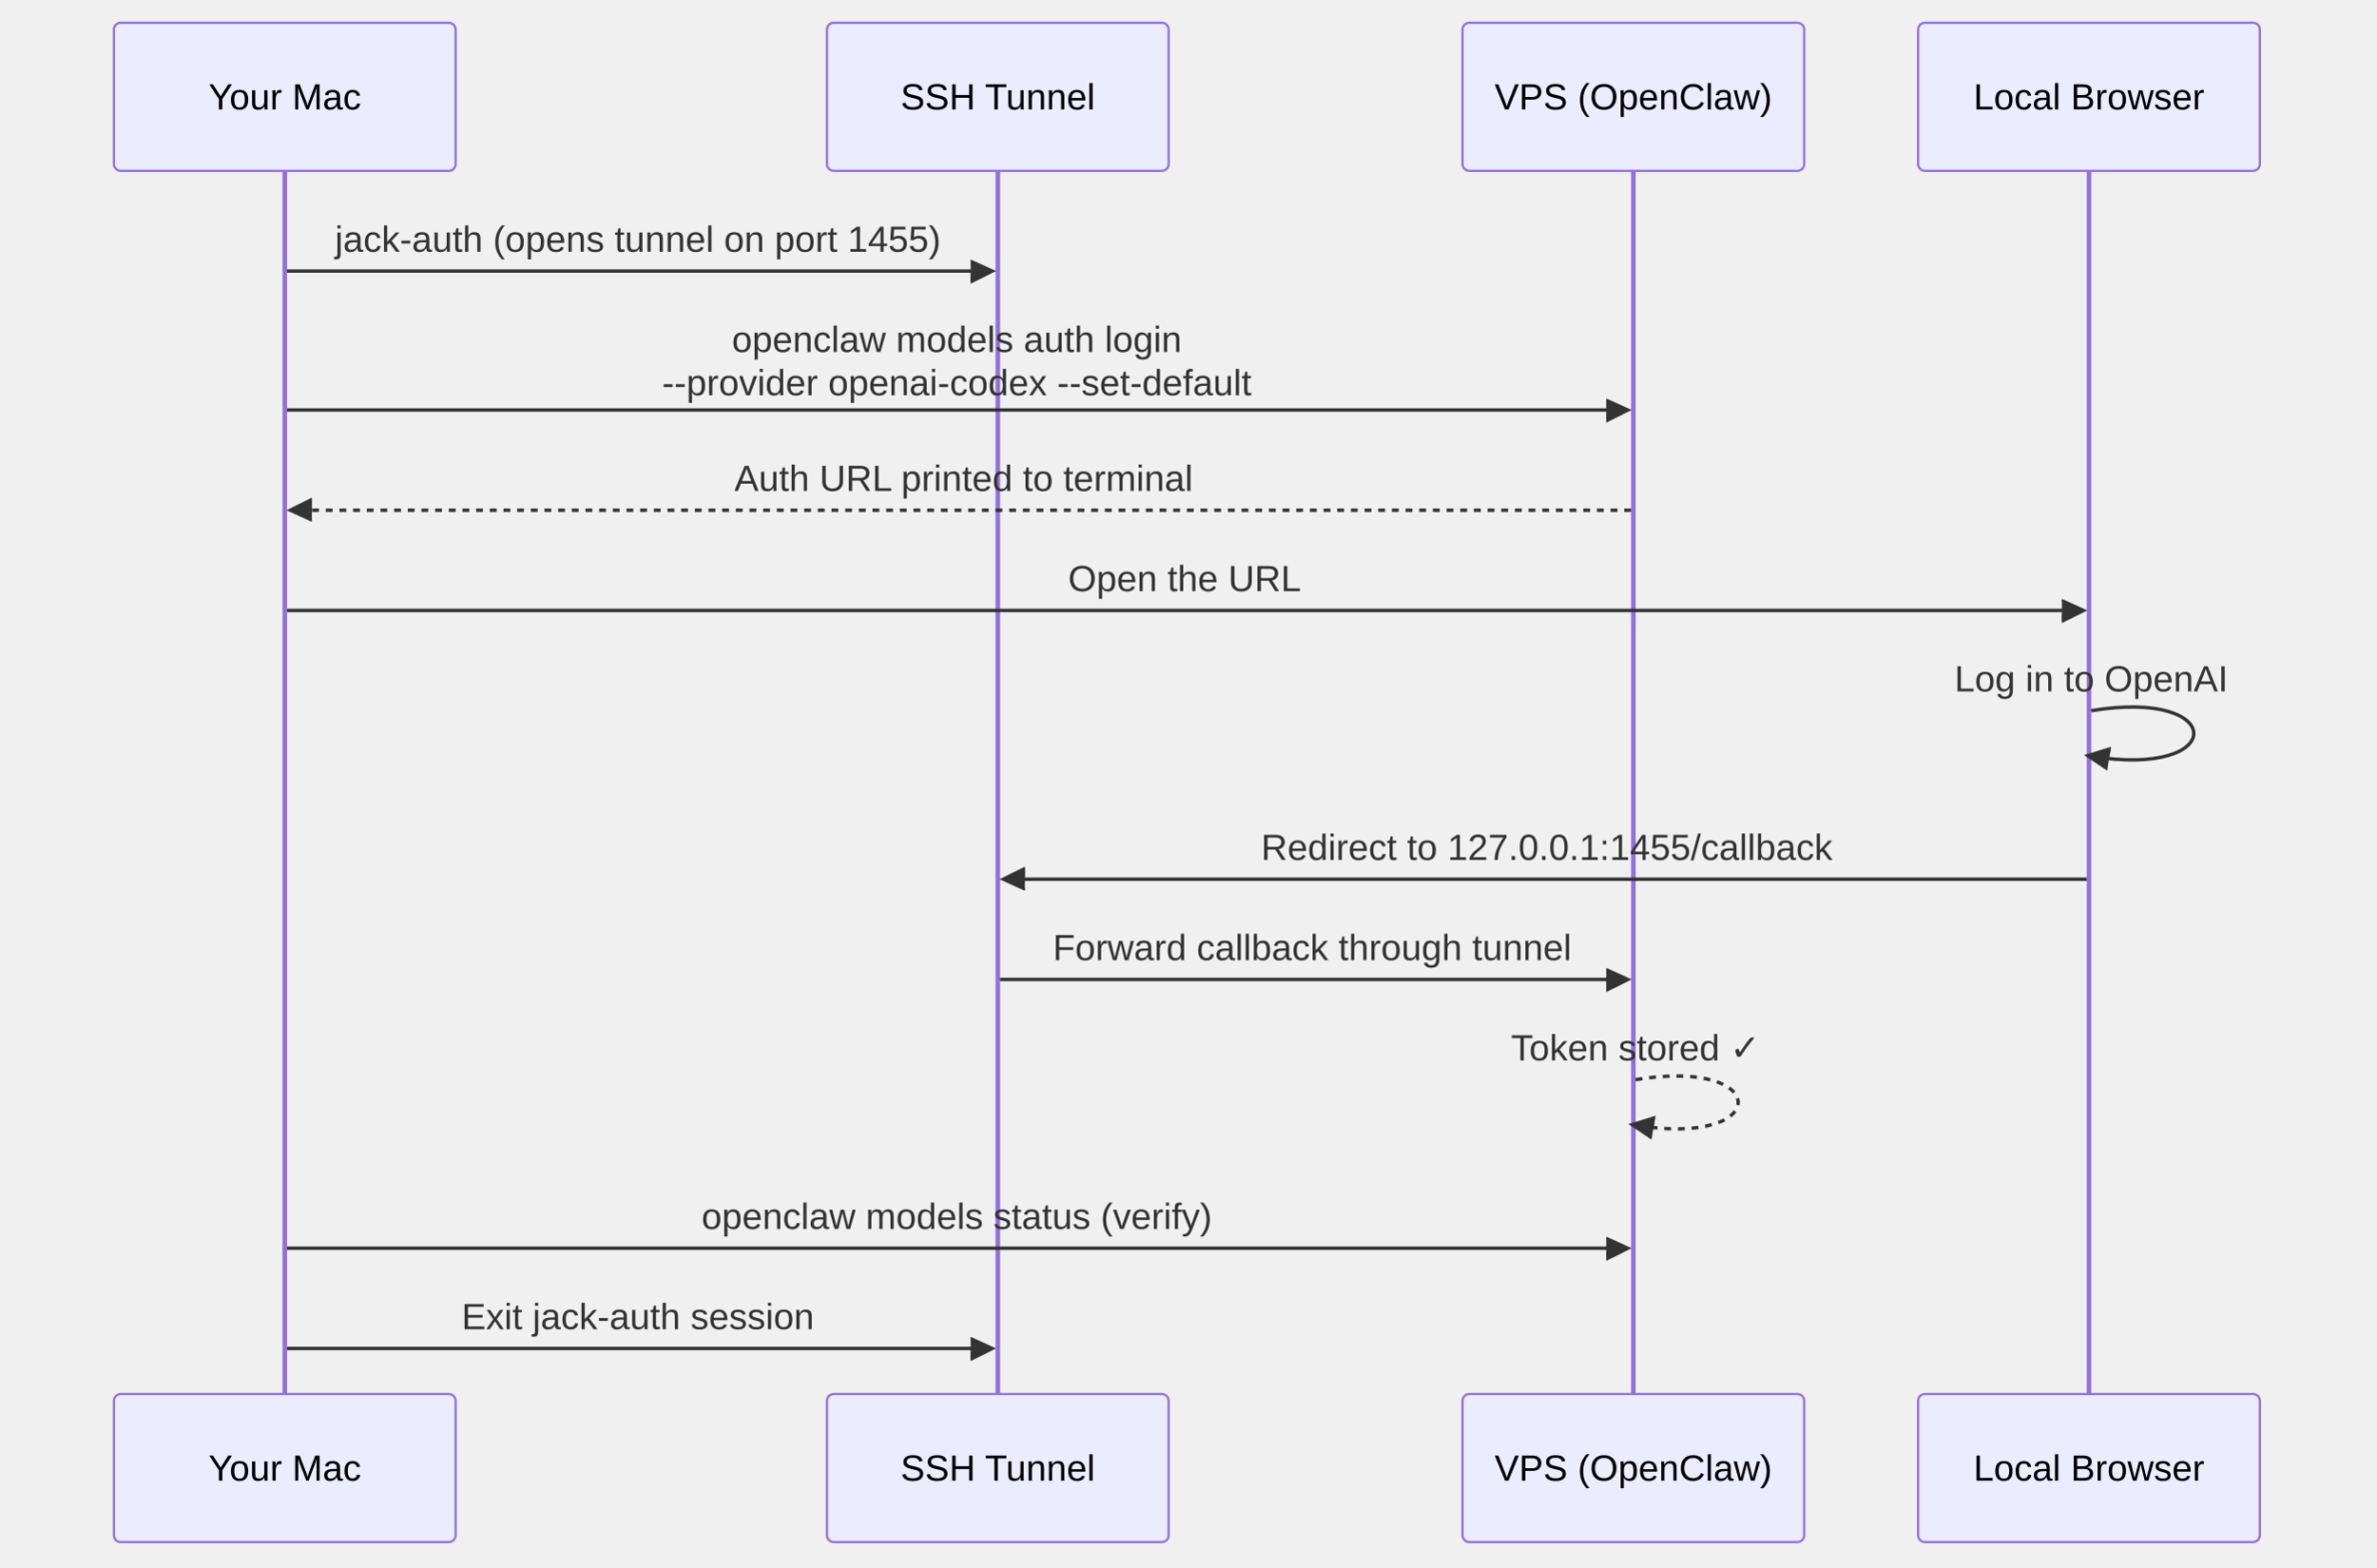
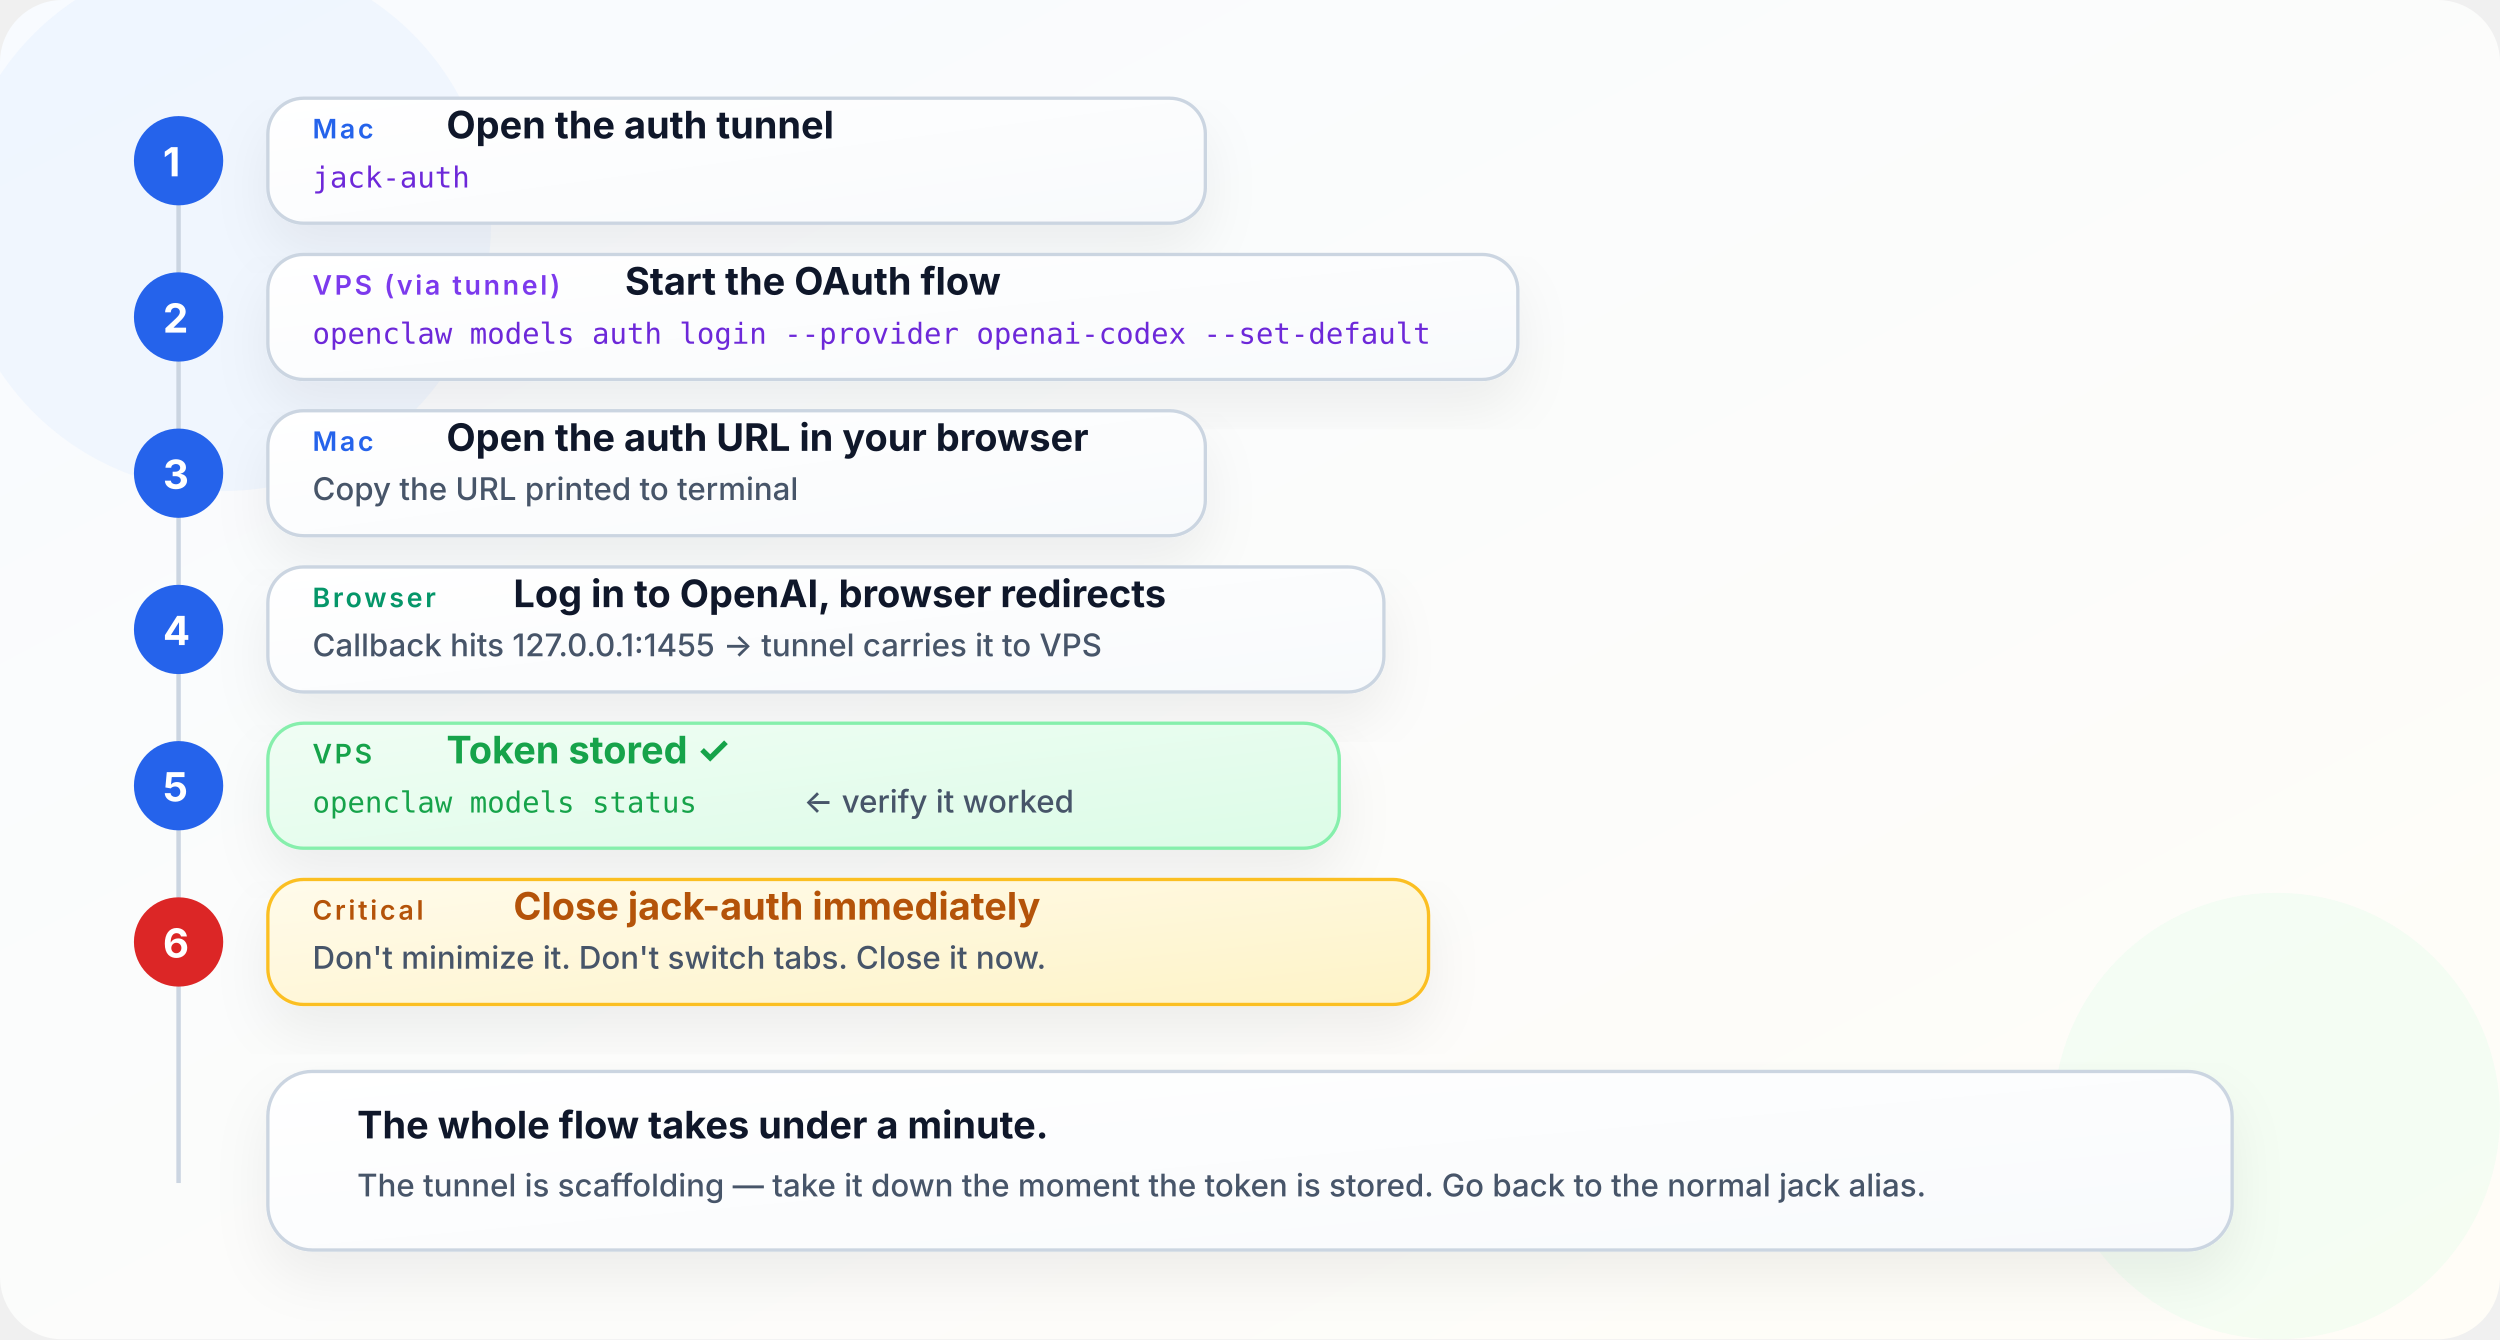
- <svg xmlns="http://www.w3.org/2000/svg" id="my-svg" width="100%" style="max-width: 1043px; background-color: transparent;" viewBox="-50 -10 1043 688" role="graphics-document document" aria-roledescription="sequence">
-   <g>
-     <rect x="792" y="602" fill="#eaeaea" stroke="#666" width="150" height="65" name="Browser" rx="3" ry="3" class="actor actor-bottom" />
-     <text x="867" y="634.5" dominant-baseline="central" alignment-baseline="central" class="actor actor-box" style="text-anchor: middle; font-size: 16px; font-weight: 400;">
-       <tspan x="867" dy="0">Local Browser</tspan>
-     </text>
-   </g>
-   <g>
-     <rect x="592" y="602" fill="#eaeaea" stroke="#666" width="150" height="65" name="VPS" rx="3" ry="3" class="actor actor-bottom" />
-     <text x="667" y="634.5" dominant-baseline="central" alignment-baseline="central" class="actor actor-box" style="text-anchor: middle; font-size: 16px; font-weight: 400;">
-       <tspan x="667" dy="0">VPS (OpenClaw)</tspan>
-     </text>
-   </g>
-   <g>
-     <rect x="313" y="602" fill="#eaeaea" stroke="#666" width="150" height="65" name="SSH" rx="3" ry="3" class="actor actor-bottom" />
-     <text x="388" y="634.5" dominant-baseline="central" alignment-baseline="central" class="actor actor-box" style="text-anchor: middle; font-size: 16px; font-weight: 400;">
-       <tspan x="388" dy="0">SSH Tunnel</tspan>
-     </text>
-   </g>
-   <g>
-     <rect x="0" y="602" fill="#eaeaea" stroke="#666" width="150" height="65" name="Mac" rx="3" ry="3" class="actor actor-bottom" />
-     <text x="75" y="634.5" dominant-baseline="central" alignment-baseline="central" class="actor actor-box" style="text-anchor: middle; font-size: 16px; font-weight: 400;">
-       <tspan x="75" dy="0">Your Mac</tspan>
-     </text>
-   </g>
-   <g>
-     <line id="actor3" x1="867" y1="65" x2="867" y2="602" class="actor-line 200" stroke-width="0.5px" stroke="#999" name="Browser" data-et="life-line" data-id="Browser" />
-     <g id="root-3" data-et="participant" data-type="participant" data-id="Browser">
-       <rect x="792" y="0" fill="#eaeaea" stroke="#666" width="150" height="65" name="Browser" rx="3" ry="3" class="actor actor-top" />
-       <text x="867" y="32.5" dominant-baseline="central" alignment-baseline="central" class="actor actor-box" style="text-anchor: middle; font-size: 16px; font-weight: 400;">
-         <tspan x="867" dy="0">Local Browser</tspan>
-       </text>
-     </g>
-   </g>
-   <g>
-     <line id="actor2" x1="667" y1="65" x2="667" y2="602" class="actor-line 200" stroke-width="0.5px" stroke="#999" name="VPS" data-et="life-line" data-id="VPS" />
-     <g id="root-2" data-et="participant" data-type="participant" data-id="VPS">
-       <rect x="592" y="0" fill="#eaeaea" stroke="#666" width="150" height="65" name="VPS" rx="3" ry="3" class="actor actor-top" />
-       <text x="667" y="32.5" dominant-baseline="central" alignment-baseline="central" class="actor actor-box" style="text-anchor: middle; font-size: 16px; font-weight: 400;">
-         <tspan x="667" dy="0">VPS (OpenClaw)</tspan>
-       </text>
-     </g>
-   </g>
-   <g>
-     <line id="actor1" x1="388" y1="65" x2="388" y2="602" class="actor-line 200" stroke-width="0.5px" stroke="#999" name="SSH" data-et="life-line" data-id="SSH" />
-     <g id="root-1" data-et="participant" data-type="participant" data-id="SSH">
-       <rect x="313" y="0" fill="#eaeaea" stroke="#666" width="150" height="65" name="SSH" rx="3" ry="3" class="actor actor-top" />
-       <text x="388" y="32.5" dominant-baseline="central" alignment-baseline="central" class="actor actor-box" style="text-anchor: middle; font-size: 16px; font-weight: 400;">
-         <tspan x="388" dy="0">SSH Tunnel</tspan>
-       </text>
-     </g>
-   </g>
-   <g>
-     <line id="actor0" x1="75" y1="65" x2="75" y2="602" class="actor-line 200" stroke-width="0.5px" stroke="#999" name="Mac" data-et="life-line" data-id="Mac" />
-     <g id="root-0" data-et="participant" data-type="participant" data-id="Mac">
-       <rect x="0" y="0" fill="#eaeaea" stroke="#666" width="150" height="65" name="Mac" rx="3" ry="3" class="actor actor-top" />
-       <text x="75" y="32.5" dominant-baseline="central" alignment-baseline="central" class="actor actor-box" style="text-anchor: middle; font-size: 16px; font-weight: 400;">
-         <tspan x="75" dy="0">Your Mac</tspan>
-       </text>
-     </g>
-   </g>
-   <style>#my-svg{font-family:"trebuchet ms",verdana,arial,sans-serif;font-size:16px;fill:#333;}@keyframes edge-animation-frame{from{stroke-dashoffset:0;}}@keyframes dash{to{stroke-dashoffset:0;}}#my-svg .edge-animation-slow{stroke-dasharray:9,5!important;stroke-dashoffset:900;animation:dash 50s linear infinite;stroke-linecap:round;}#my-svg .edge-animation-fast{stroke-dasharray:9,5!important;stroke-dashoffset:900;animation:dash 20s linear infinite;stroke-linecap:round;}#my-svg .error-icon{fill:#552222;}#my-svg .error-text{fill:#552222;stroke:#552222;}#my-svg .edge-thickness-normal{stroke-width:1px;}#my-svg .edge-thickness-thick{stroke-width:3.5px;}#my-svg .edge-pattern-solid{stroke-dasharray:0;}#my-svg .edge-thickness-invisible{stroke-width:0;fill:none;}#my-svg .edge-pattern-dashed{stroke-dasharray:3;}#my-svg .edge-pattern-dotted{stroke-dasharray:2;}#my-svg .marker{fill:#333333;stroke:#333333;}#my-svg .marker.cross{stroke:#333333;}#my-svg svg{font-family:"trebuchet ms",verdana,arial,sans-serif;font-size:16px;}#my-svg p{margin:0;}#my-svg .actor{stroke:#9370DB;fill:#ECECFF;stroke-width:1;}#my-svg rect.actor.outer-path[data-look="neo"]{filter:drop-shadow(1px 2px 2px rgba(185, 185, 185, 1));}#my-svg rect.note[data-look="neo"]{stroke:#aaaa33;fill:#fff5ad;filter:drop-shadow(1px 2px 2px rgba(185, 185, 185, 1));}#my-svg text.actor&gt;tspan{fill:black;stroke:none;}#my-svg .actor-line{stroke:#9370DB;}#my-svg .innerArc{stroke-width:1.5;stroke-dasharray:none;}#my-svg .messageLine0{stroke-width:1.5;stroke-dasharray:none;stroke:#333;}#my-svg .messageLine1{stroke-width:1.5;stroke-dasharray:2,2;stroke:#333;}#my-svg [id$="-arrowhead"] path{fill:#333;stroke:#333;}#my-svg .sequenceNumber{fill:white;}#my-svg [id$="-sequencenumber"]{fill:#333;}#my-svg [id$="-crosshead"] path{fill:#333;stroke:#333;}#my-svg .messageText{fill:#333;stroke:none;}#my-svg .labelBox{stroke:#9370DB;fill:#ECECFF;filter:none;}#my-svg .labelText,#my-svg .labelText&gt;tspan{fill:black;stroke:none;}#my-svg .loopText,#my-svg .loopText&gt;tspan{fill:black;stroke:none;}#my-svg .loopLine{stroke-width:2px;stroke-dasharray:2,2;stroke:#9370DB;fill:#9370DB;}#my-svg .note{stroke:#aaaa33;fill:#fff5ad;}#my-svg .noteText,#my-svg .noteText&gt;tspan{fill:black;stroke:none;font-weight:normal;}#my-svg .activation0{fill:#f4f4f4;stroke:#666;}#my-svg .activation1{fill:#f4f4f4;stroke:#666;}#my-svg .activation2{fill:#f4f4f4;stroke:#666;}#my-svg .actorPopupMenu{position:absolute;}#my-svg .actorPopupMenuPanel{position:absolute;fill:#ECECFF;box-shadow:0px 8px 16px 0px rgba(0,0,0,0.2);filter:drop-shadow(3px 5px 2px rgb(0 0 0 / 0.4));}#my-svg .actor-man circle,#my-svg line{fill:#ECECFF;stroke-width:2px;}#my-svg g rect.rect{filter:drop-shadow(1px 2px 2px rgba(185, 185, 185, 1));stroke:#9370DB;}#my-svg .node .neo-node{stroke:#9370DB;}#my-svg [data-look="neo"].node rect,#my-svg [data-look="neo"].cluster rect,#my-svg [data-look="neo"].node polygon{stroke:#9370DB;filter:drop-shadow(1px 2px 2px rgba(185, 185, 185, 1));}#my-svg [data-look="neo"].node path{stroke:#9370DB;stroke-width:1px;}#my-svg [data-look="neo"].node .outer-path{filter:drop-shadow(1px 2px 2px rgba(185, 185, 185, 1));}#my-svg [data-look="neo"].node .neo-line path{stroke:#9370DB;filter:none;}#my-svg [data-look="neo"].node circle{stroke:#9370DB;filter:drop-shadow(1px 2px 2px rgba(185, 185, 185, 1));}#my-svg [data-look="neo"].node circle .state-start{fill:#000000;}#my-svg [data-look="neo"].icon-shape .icon{fill:#9370DB;filter:drop-shadow(1px 2px 2px rgba(185, 185, 185, 1));}#my-svg [data-look="neo"].icon-shape .icon-neo path{stroke:#9370DB;filter:drop-shadow(1px 2px 2px rgba(185, 185, 185, 1));}#my-svg :root{--mermaid-font-family:"trebuchet ms",verdana,arial,sans-serif;}</style>
-   <g />
+ <svg xmlns="http://www.w3.org/2000/svg" width="1120" height="600" viewBox="0 0 1120 600" role="img" aria-labelledby="title desc">
  <defs>
-     <symbol id="my-svg-computer" width="24" height="24">
-       <path transform="scale(.5)" d="M2 2v13h20v-13h-20zm18 11h-16v-9h16v9zm-10.228 6l.466-1h3.524l.467 1h-4.457zm14.228 3h-24l2-6h2.104l-1.33 4h18.45l-1.297-4h2.073l2 6zm-5-10h-14v-7h14v7z" />
-     </symbol>
+     <linearGradient id="bg" x1="0%" y1="0%" x2="100%" y2="100%">
+       <stop offset="0%" stop-color="#f8fbff" />
+       <stop offset="100%" stop-color="#fffdf7" />
+     </linearGradient>
+     <linearGradient id="card-fill" x1="0%" y1="0%" x2="100%" y2="100%">
+       <stop offset="0%" stop-color="#ffffff" />
+       <stop offset="100%" stop-color="#f8fafc" />
+     </linearGradient>
+     <linearGradient id="ok-fill" x1="0%" y1="0%" x2="100%" y2="100%">
+       <stop offset="0%" stop-color="#f0fdf4" />
+       <stop offset="100%" stop-color="#dcfce7" />
+     </linearGradient>
+     <linearGradient id="warn-fill" x1="0%" y1="0%" x2="100%" y2="100%">
+       <stop offset="0%" stop-color="#fffbeb" />
+       <stop offset="100%" stop-color="#fef3c7" />
+     </linearGradient>
+     <filter id="shadow" x="-20%" y="-20%" width="140%" height="160%">
+       <feDropShadow dx="0" dy="12" stdDeviation="12" flood-color="#0f172a" flood-opacity="0.06" />
+     </filter>
+     <style>
+       .card { stroke: #cbd5e1; stroke-width: 1.5; }
+       .step-num { font: 700 18px -apple-system, BlinkMacSystemFont, "Segoe UI", sans-serif; fill: #ffffff; }
+       .step-title { font: 700 17px -apple-system, BlinkMacSystemFont, "Segoe UI", sans-serif; fill: #0f172a; }
+       .step-detail { font: 500 14px -apple-system, BlinkMacSystemFont, "Segoe UI", sans-serif; fill: #475569; }
+       .code { font: 500 13px "SF Mono", SFMono-Regular, Menlo, monospace; fill: #6d28d9; }
+       .where { font: 600 12px -apple-system, BlinkMacSystemFont, "Segoe UI", sans-serif; letter-spacing: 0.1em; text-transform: uppercase; }
+       .connector { stroke: #cbd5e1; stroke-width: 2; fill: none; }
+     </style>
  </defs>
-   <defs>
-     <symbol id="my-svg-database" fill-rule="evenodd" clip-rule="evenodd">
-       <path transform="scale(.5)" d="M12.258.001l.256.004.255.005.253.008.251.01.249.012.247.015.246.016.242.019.241.02.239.023.236.024.233.027.231.028.229.031.225.032.223.034.22.036.217.038.214.04.211.041.208.043.205.045.201.046.198.048.194.05.191.051.187.053.183.054.18.056.175.057.172.059.168.06.163.061.16.063.155.064.15.066.074.033.073.033.071.034.07.034.069.035.068.035.067.035.066.035.064.036.064.036.062.036.06.036.06.037.058.037.058.037.055.038.055.038.053.038.052.038.051.039.05.039.048.039.047.039.045.04.044.04.043.04.041.04.04.041.039.041.037.041.036.041.034.041.033.042.032.042.03.042.029.042.027.042.026.043.024.043.023.043.021.043.02.043.018.044.017.043.015.044.013.044.012.044.011.045.009.044.007.045.006.045.004.045.002.045.001.045v17l-.001.045-.002.045-.004.045-.006.045-.007.045-.009.044-.011.045-.012.044-.013.044-.015.044-.017.043-.018.044-.02.043-.021.043-.023.043-.024.043-.026.043-.027.042-.029.042-.03.042-.032.042-.033.042-.034.041-.036.041-.037.041-.039.041-.04.041-.041.04-.043.04-.044.04-.045.04-.047.039-.048.039-.05.039-.051.039-.052.038-.053.038-.055.038-.055.038-.058.037-.058.037-.06.037-.06.036-.062.036-.064.036-.064.036-.066.035-.067.035-.068.035-.069.035-.07.034-.071.034-.073.033-.074.033-.15.066-.155.064-.16.063-.163.061-.168.06-.172.059-.175.057-.18.056-.183.054-.187.053-.191.051-.194.05-.198.048-.201.046-.205.045-.208.043-.211.041-.214.04-.217.038-.22.036-.223.034-.225.032-.229.031-.231.028-.233.027-.236.024-.239.023-.241.02-.242.019-.246.016-.247.015-.249.012-.251.01-.253.008-.255.005-.256.004-.258.001-.258-.001-.256-.004-.255-.005-.253-.008-.251-.01-.249-.012-.247-.015-.245-.016-.243-.019-.241-.02-.238-.023-.236-.024-.234-.027-.231-.028-.228-.031-.226-.032-.223-.034-.22-.036-.217-.038-.214-.04-.211-.041-.208-.043-.204-.045-.201-.046-.198-.048-.195-.05-.19-.051-.187-.053-.184-.054-.179-.056-.176-.057-.172-.059-.167-.06-.164-.061-.159-.063-.155-.064-.151-.066-.074-.033-.072-.033-.072-.034-.07-.034-.069-.035-.068-.035-.067-.035-.066-.035-.064-.036-.063-.036-.062-.036-.061-.036-.06-.037-.058-.037-.057-.037-.056-.038-.055-.038-.053-.038-.052-.038-.051-.039-.049-.039-.049-.039-.046-.039-.046-.04-.044-.04-.043-.04-.041-.04-.04-.041-.039-.041-.037-.041-.036-.041-.034-.041-.033-.042-.032-.042-.03-.042-.029-.042-.027-.042-.026-.043-.024-.043-.023-.043-.021-.043-.02-.043-.018-.044-.017-.043-.015-.044-.013-.044-.012-.044-.011-.045-.009-.044-.007-.045-.006-.045-.004-.045-.002-.045-.001-.045v-17l.001-.045.002-.045.004-.045.006-.045.007-.045.009-.044.011-.045.012-.044.013-.044.015-.044.017-.043.018-.044.02-.043.021-.043.023-.043.024-.043.026-.043.027-.042.029-.042.03-.042.032-.042.033-.042.034-.041.036-.041.037-.041.039-.041.04-.041.041-.04.043-.04.044-.04.046-.04.046-.039.049-.039.049-.039.051-.039.052-.038.053-.038.055-.038.056-.038.057-.037.058-.037.06-.037.061-.036.062-.036.063-.036.064-.036.066-.035.067-.035.068-.035.069-.035.07-.034.072-.034.072-.033.074-.033.151-.066.155-.064.159-.063.164-.061.167-.06.172-.059.176-.057.179-.056.184-.054.187-.053.19-.051.195-.05.198-.048.201-.046.204-.045.208-.043.211-.041.214-.04.217-.038.22-.036.223-.034.226-.032.228-.031.231-.028.234-.027.236-.024.238-.023.241-.02.243-.019.245-.016.247-.015.249-.012.251-.01.253-.008.255-.005.256-.004.258-.001.258.001zm-9.258 20.499v.01l.001.021.003.021.004.022.005.021.006.022.007.022.009.023.01.022.011.023.012.023.013.023.015.023.016.024.017.023.018.024.019.024.021.024.022.025.023.024.024.025.052.049.056.05.061.051.066.051.07.051.075.051.079.052.084.052.088.052.092.052.097.052.102.051.105.052.11.052.114.051.119.051.123.051.127.05.131.05.135.05.139.048.144.049.147.047.152.047.155.047.16.045.163.045.167.043.171.043.176.041.178.041.183.039.187.039.19.037.194.035.197.035.202.033.204.031.209.03.212.029.216.027.219.025.222.024.226.021.23.02.233.018.236.016.24.015.243.012.246.01.249.008.253.005.256.004.259.001.26-.001.257-.004.254-.005.25-.008.247-.011.244-.012.241-.014.237-.016.233-.018.231-.021.226-.021.224-.024.22-.026.216-.027.212-.028.21-.031.205-.031.202-.034.198-.034.194-.036.191-.037.187-.039.183-.04.179-.04.175-.042.172-.043.168-.044.163-.045.16-.046.155-.046.152-.047.148-.048.143-.049.139-.049.136-.05.131-.05.126-.05.123-.051.118-.052.114-.051.11-.052.106-.052.101-.052.096-.052.092-.052.088-.053.083-.051.079-.052.074-.052.07-.051.065-.051.06-.051.056-.05.051-.05.023-.024.023-.025.021-.024.02-.024.019-.024.018-.024.017-.024.015-.023.014-.024.013-.023.012-.023.01-.023.01-.022.008-.022.006-.022.006-.022.004-.022.004-.021.001-.021.001-.021v-4.127l-.077.055-.08.053-.083.054-.085.053-.087.052-.09.052-.093.051-.095.05-.097.05-.1.049-.102.049-.105.048-.106.047-.109.047-.111.046-.114.045-.115.045-.118.044-.12.043-.122.042-.124.042-.126.041-.128.04-.13.04-.132.038-.134.038-.135.037-.138.037-.139.035-.142.035-.143.034-.144.033-.147.032-.148.031-.15.03-.151.03-.153.029-.154.027-.156.027-.158.026-.159.025-.161.024-.162.023-.163.022-.165.021-.166.02-.167.019-.169.018-.169.017-.171.016-.173.015-.173.014-.175.013-.175.012-.177.011-.178.01-.179.008-.179.008-.181.006-.182.005-.182.004-.184.003-.184.002h-.37l-.184-.002-.184-.003-.182-.004-.182-.005-.181-.006-.179-.008-.179-.008-.178-.01-.176-.011-.176-.012-.175-.013-.173-.014-.172-.015-.171-.016-.17-.017-.169-.018-.167-.019-.166-.02-.165-.021-.163-.022-.162-.023-.161-.024-.159-.025-.157-.026-.156-.027-.155-.027-.153-.029-.151-.03-.15-.03-.148-.031-.146-.032-.145-.033-.143-.034-.141-.035-.14-.035-.137-.037-.136-.037-.134-.038-.132-.038-.13-.04-.128-.04-.126-.041-.124-.042-.122-.042-.12-.044-.117-.043-.116-.045-.113-.045-.112-.046-.109-.047-.106-.047-.105-.048-.102-.049-.1-.049-.097-.05-.095-.05-.093-.052-.09-.051-.087-.052-.085-.053-.083-.054-.08-.054-.077-.054v4.127zm0-5.654v.011l.001.021.003.021.004.021.005.022.006.022.007.022.009.022.01.022.011.023.012.023.013.023.015.024.016.023.017.024.018.024.019.024.021.024.022.024.023.025.024.024.052.05.056.05.061.05.066.051.07.051.075.052.079.051.084.052.088.052.092.052.097.052.102.052.105.052.11.051.114.051.119.052.123.05.127.051.131.05.135.049.139.049.144.048.147.048.152.047.155.046.16.045.163.045.167.044.171.042.176.042.178.04.183.04.187.038.19.037.194.036.197.034.202.033.204.032.209.03.212.028.216.027.219.025.222.024.226.022.23.02.233.018.236.016.24.014.243.012.246.01.249.008.253.006.256.003.259.001.26-.001.257-.003.254-.006.25-.008.247-.01.244-.012.241-.015.237-.016.233-.018.231-.02.226-.022.224-.024.22-.025.216-.027.212-.029.21-.03.205-.032.202-.033.198-.035.194-.036.191-.037.187-.039.183-.039.179-.041.175-.042.172-.043.168-.044.163-.045.16-.045.155-.047.152-.047.148-.048.143-.048.139-.05.136-.049.131-.05.126-.051.123-.051.118-.051.114-.052.11-.052.106-.052.101-.052.096-.052.092-.052.088-.052.083-.052.079-.052.074-.051.07-.052.065-.051.06-.05.056-.051.051-.049.023-.025.023-.024.021-.025.02-.024.019-.024.018-.024.017-.024.015-.023.014-.023.013-.024.012-.022.01-.023.01-.023.008-.022.006-.022.006-.022.004-.021.004-.022.001-.021.001-.021v-4.139l-.077.054-.08.054-.083.054-.085.052-.087.053-.09.051-.093.051-.095.051-.097.05-.1.049-.102.049-.105.048-.106.047-.109.047-.111.046-.114.045-.115.044-.118.044-.12.044-.122.042-.124.042-.126.041-.128.04-.13.039-.132.039-.134.038-.135.037-.138.036-.139.036-.142.035-.143.033-.144.033-.147.033-.148.031-.15.03-.151.03-.153.028-.154.028-.156.027-.158.026-.159.025-.161.024-.162.023-.163.022-.165.021-.166.02-.167.019-.169.018-.169.017-.171.016-.173.015-.173.014-.175.013-.175.012-.177.011-.178.009-.179.009-.179.007-.181.007-.182.005-.182.004-.184.003-.184.002h-.37l-.184-.002-.184-.003-.182-.004-.182-.005-.181-.007-.179-.007-.179-.009-.178-.009-.176-.011-.176-.012-.175-.013-.173-.014-.172-.015-.171-.016-.17-.017-.169-.018-.167-.019-.166-.02-.165-.021-.163-.022-.162-.023-.161-.024-.159-.025-.157-.026-.156-.027-.155-.028-.153-.028-.151-.03-.15-.03-.148-.031-.146-.033-.145-.033-.143-.033-.141-.035-.14-.036-.137-.036-.136-.037-.134-.038-.132-.039-.13-.039-.128-.04-.126-.041-.124-.042-.122-.043-.12-.043-.117-.044-.116-.044-.113-.046-.112-.046-.109-.046-.106-.047-.105-.048-.102-.049-.1-.049-.097-.05-.095-.051-.093-.051-.09-.051-.087-.053-.085-.052-.083-.054-.08-.054-.077-.054v4.139zm0-5.666v.011l.001.02.003.022.004.021.005.022.006.021.007.022.009.023.01.022.011.023.012.023.013.023.015.023.016.024.017.024.018.023.019.024.021.025.022.024.023.024.024.025.052.05.056.05.061.05.066.051.07.051.075.052.079.051.084.052.088.052.092.052.097.052.102.052.105.051.11.052.114.051.119.051.123.051.127.05.131.05.135.05.139.049.144.048.147.048.152.047.155.046.16.045.163.045.167.043.171.043.176.042.178.04.183.04.187.038.19.037.194.036.197.034.202.033.204.032.209.03.212.028.216.027.219.025.222.024.226.021.23.02.233.018.236.017.24.014.243.012.246.01.249.008.253.006.256.003.259.001.26-.001.257-.003.254-.006.25-.008.247-.01.244-.013.241-.014.237-.016.233-.018.231-.02.226-.022.224-.024.22-.025.216-.027.212-.029.21-.03.205-.032.202-.033.198-.035.194-.036.191-.037.187-.039.183-.039.179-.041.175-.042.172-.043.168-.044.163-.045.16-.045.155-.047.152-.047.148-.048.143-.049.139-.049.136-.049.131-.051.126-.05.123-.051.118-.052.114-.051.11-.052.106-.052.101-.052.096-.052.092-.052.088-.052.083-.052.079-.052.074-.052.07-.051.065-.051.06-.051.056-.05.051-.049.023-.025.023-.025.021-.024.02-.024.019-.024.018-.024.017-.024.015-.023.014-.024.013-.023.012-.023.01-.022.01-.023.008-.022.006-.022.006-.022.004-.022.004-.021.001-.021.001-.021v-4.153l-.077.054-.08.054-.083.053-.085.053-.087.053-.09.051-.093.051-.095.051-.097.05-.1.049-.102.048-.105.048-.106.048-.109.046-.111.046-.114.046-.115.044-.118.044-.12.043-.122.043-.124.042-.126.041-.128.04-.13.039-.132.039-.134.038-.135.037-.138.036-.139.036-.142.034-.143.034-.144.033-.147.032-.148.032-.15.03-.151.03-.153.028-.154.028-.156.027-.158.026-.159.024-.161.024-.162.023-.163.023-.165.021-.166.02-.167.019-.169.018-.169.017-.171.016-.173.015-.173.014-.175.013-.175.012-.177.01-.178.01-.179.009-.179.007-.181.006-.182.006-.182.004-.184.003-.184.001-.185.001-.185-.001-.184-.001-.184-.003-.182-.004-.182-.006-.181-.006-.179-.007-.179-.009-.178-.01-.176-.01-.176-.012-.175-.013-.173-.014-.172-.015-.171-.016-.17-.017-.169-.018-.167-.019-.166-.02-.165-.021-.163-.023-.162-.023-.161-.024-.159-.024-.157-.026-.156-.027-.155-.028-.153-.028-.151-.03-.15-.03-.148-.032-.146-.032-.145-.033-.143-.034-.141-.034-.14-.036-.137-.036-.136-.037-.134-.038-.132-.039-.13-.039-.128-.041-.126-.041-.124-.041-.122-.043-.12-.043-.117-.044-.116-.044-.113-.046-.112-.046-.109-.046-.106-.048-.105-.048-.102-.048-.1-.05-.097-.049-.095-.051-.093-.051-.09-.052-.087-.052-.085-.053-.083-.053-.08-.054-.077-.054v4.153zm8.74-8.179l-.257.004-.254.005-.25.008-.247.011-.244.012-.241.014-.237.016-.233.018-.231.021-.226.022-.224.023-.22.026-.216.027-.212.028-.21.031-.205.032-.202.033-.198.034-.194.036-.191.038-.187.038-.183.04-.179.041-.175.042-.172.043-.168.043-.163.045-.16.046-.155.046-.152.048-.148.048-.143.048-.139.049-.136.05-.131.05-.126.051-.123.051-.118.051-.114.052-.11.052-.106.052-.101.052-.096.052-.092.052-.088.052-.083.052-.079.052-.074.051-.07.052-.065.051-.06.05-.056.05-.051.05-.023.025-.023.024-.021.024-.02.025-.019.024-.018.024-.017.023-.015.024-.014.023-.013.023-.012.023-.01.023-.01.022-.008.022-.006.023-.006.021-.004.022-.004.021-.001.021-.001.021.001.021.001.021.004.021.004.022.006.021.006.023.008.022.01.022.01.023.012.023.013.023.014.023.015.024.017.023.018.024.019.024.02.025.021.024.023.024.023.025.051.05.056.05.06.05.065.051.07.052.074.051.079.052.083.052.088.052.092.052.096.052.101.052.106.052.11.052.114.052.118.051.123.051.126.051.131.05.136.05.139.049.143.048.148.048.152.048.155.046.16.046.163.045.168.043.172.043.175.042.179.041.183.04.187.038.191.038.194.036.198.034.202.033.205.032.21.031.212.028.216.027.22.026.224.023.226.022.231.021.233.018.237.016.241.014.244.012.247.011.25.008.254.005.257.004.26.001.26-.001.257-.004.254-.005.25-.008.247-.011.244-.012.241-.014.237-.016.233-.018.231-.021.226-.022.224-.023.22-.026.216-.027.212-.028.21-.031.205-.032.202-.033.198-.034.194-.036.191-.038.187-.038.183-.04.179-.041.175-.042.172-.043.168-.043.163-.045.16-.046.155-.046.152-.048.148-.048.143-.048.139-.049.136-.05.131-.05.126-.051.123-.051.118-.051.114-.052.11-.052.106-.052.101-.052.096-.052.092-.052.088-.052.083-.052.079-.052.074-.051.07-.052.065-.051.06-.05.056-.05.051-.05.023-.025.023-.024.021-.024.02-.025.019-.024.018-.024.017-.023.015-.024.014-.023.013-.023.012-.023.01-.023.01-.022.008-.022.006-.023.006-.021.004-.022.004-.021.001-.021.001-.021-.001-.021-.001-.021-.004-.021-.004-.022-.006-.021-.006-.023-.008-.022-.01-.022-.01-.023-.012-.023-.013-.023-.014-.023-.015-.024-.017-.023-.018-.024-.019-.024-.02-.025-.021-.024-.023-.024-.023-.025-.051-.05-.056-.05-.06-.05-.065-.051-.07-.052-.074-.051-.079-.052-.083-.052-.088-.052-.092-.052-.096-.052-.101-.052-.106-.052-.11-.052-.114-.052-.118-.051-.123-.051-.126-.051-.131-.05-.136-.05-.139-.049-.143-.048-.148-.048-.152-.048-.155-.046-.16-.046-.163-.045-.168-.043-.172-.043-.175-.042-.179-.041-.183-.04-.187-.038-.191-.038-.194-.036-.198-.034-.202-.033-.205-.032-.21-.031-.212-.028-.216-.027-.22-.026-.224-.023-.226-.022-.231-.021-.233-.018-.237-.016-.241-.014-.244-.012-.247-.011-.25-.008-.254-.005-.257-.004-.26-.001-.26.001z" />
-     </symbol>
-   </defs>
-   <defs>
-     <symbol id="my-svg-clock" width="24" height="24">
-       <path transform="scale(.5)" d="M12 2c5.514 0 10 4.486 10 10s-4.486 10-10 10-10-4.486-10-10 4.486-10 10-10zm0-2c-6.627 0-12 5.373-12 12s5.373 12 12 12 12-5.373 12-12-5.373-12-12-12zm5.848 12.459c.202.038.202.333.001.372-1.907.361-6.045 1.111-6.547 1.111-.719 0-1.301-.582-1.301-1.301 0-.512.77-5.447 1.125-7.445.034-.192.312-.181.343.014l.985 6.238 5.394 1.011z" />
-     </symbol>
-   </defs>
-   <defs>
-     <marker id="my-svg-arrowhead" refX="7.9" refY="5" markerUnits="userSpaceOnUse" markerWidth="12" markerHeight="12" orient="auto-start-reverse">
-       <path d="M -1 0 L 10 5 L 0 10 z" />
-     </marker>
-   </defs>
-   <defs>
-     <marker id="my-svg-crosshead" markerWidth="15" markerHeight="8" orient="auto" refX="4" refY="4.5">
-       <path fill="none" stroke="#000000" stroke-width="1pt" d="M 1,2 L 6,7 M 6,2 L 1,7" style="stroke-dasharray: 0, 0;" />
-     </marker>
-   </defs>
-   <defs>
-     <marker id="my-svg-filled-head" refX="15.5" refY="7" markerWidth="20" markerHeight="28" orient="auto">
-       <path d="M 18,7 L9,13 L14,7 L9,1 Z" />
-     </marker>
-   </defs>
-   <defs>
-     <marker id="my-svg-sequencenumber" refX="15" refY="15" markerWidth="60" markerHeight="40" orient="auto">
-       <circle cx="15" cy="15" r="6" />
-     </marker>
-   </defs>
-   <defs>
-     <marker id="my-svg-solidTopArrowHead" refX="7.9" refY="7.25" markerUnits="userSpaceOnUse" markerWidth="12" markerHeight="12" orient="auto-start-reverse">
-       <path d="M 0 0 L 10 8 L 0 8 z" />
-     </marker>
-   </defs>
-   <defs>
-     <marker id="my-svg-solidBottomArrowHead" refX="7.9" refY="0.75" markerUnits="userSpaceOnUse" markerWidth="12" markerHeight="12" orient="auto-start-reverse">
-       <path d="M 0 0 L 10 0 L 0 8 z" />
-     </marker>
-   </defs>
-   <defs>
-     <marker id="my-svg-stickTopArrowHead" refX="7.5" refY="7" markerUnits="userSpaceOnUse" markerWidth="12" markerHeight="12" orient="auto-start-reverse">
-       <path d="M 0 0 L 7 7" stroke="black" stroke-width="1.5" fill="none" />
-     </marker>
-   </defs>
-   <defs>
-     <marker id="my-svg-stickBottomArrowHead" refX="7.5" refY="0" markerUnits="userSpaceOnUse" markerWidth="12" markerHeight="12" orient="auto-start-reverse">
-       <path d="M 0 7 L 7 0" stroke="black" stroke-width="1.5" fill="none" />
-     </marker>
-   </defs>
-   <text x="230" y="80" text-anchor="middle" dominant-baseline="middle" alignment-baseline="middle" class="messageText" dy="1em" style="font-size: 16px; font-weight: 400;">jack-auth (opens tunnel on port 1455)</text>
-   <line x1="76" y1="109" x2="384" y2="109" class="messageLine0" data-et="message" data-id="i0" data-from="Mac" data-to="SSH" stroke-width="2" stroke="none" marker-end="url(#my-svg-arrowhead)" style="fill: none;" />
-   <text x="370" y="124" text-anchor="middle" dominant-baseline="middle" alignment-baseline="middle" class="messageText" dy="1em" style="font-size: 16px; font-weight: 400;">openclaw models auth login</text>
-   <text x="370" y="143" text-anchor="middle" dominant-baseline="middle" alignment-baseline="middle" class="messageText" dy="1em" style="font-size: 16px; font-weight: 400;">--provider openai-codex --set-default</text>
-   <line x1="76" y1="170" x2="663" y2="170" class="messageLine0" data-et="message" data-id="i1" data-from="Mac" data-to="VPS" stroke-width="2" stroke="none" marker-end="url(#my-svg-arrowhead)" style="fill: none;" />
-   <text x="373" y="185" text-anchor="middle" dominant-baseline="middle" alignment-baseline="middle" class="messageText" dy="1em" style="font-size: 16px; font-weight: 400;">Auth URL printed to terminal</text>
-   <line x1="666" y1="214" x2="79" y2="214" class="messageLine1" data-et="message" data-id="i2" data-from="VPS" data-to="Mac" stroke-width="2" stroke="none" marker-end="url(#my-svg-arrowhead)" style="stroke-dasharray: 3, 3; fill: none;" />
-   <text x="470" y="229" text-anchor="middle" dominant-baseline="middle" alignment-baseline="middle" class="messageText" dy="1em" style="font-size: 16px; font-weight: 400;">Open the URL</text>
-   <line x1="76" y1="258" x2="863" y2="258" class="messageLine0" data-et="message" data-id="i3" data-from="Mac" data-to="Browser" stroke-width="2" stroke="none" marker-end="url(#my-svg-arrowhead)" style="fill: none;" />
-   <text x="868" y="273" text-anchor="middle" dominant-baseline="middle" alignment-baseline="middle" class="messageText" dy="1em" style="font-size: 16px; font-weight: 400;">Log in to OpenAI</text>
-   <path d="M 868,302 C 928,292 928,332 868,322" class="messageLine0" data-et="message" data-id="i4" data-from="Browser" data-to="Browser" stroke-width="2" stroke="none" marker-end="url(#my-svg-arrowhead)" style="fill: none;" />
-   <text x="629" y="347" text-anchor="middle" dominant-baseline="middle" alignment-baseline="middle" class="messageText" dy="1em" style="font-size: 16px; font-weight: 400;">Redirect to 127.0.0.1:1455/callback</text>
-   <line x1="866" y1="376" x2="392" y2="376" class="messageLine0" data-et="message" data-id="i5" data-from="Browser" data-to="SSH" stroke-width="2" stroke="none" marker-end="url(#my-svg-arrowhead)" style="fill: none;" />
-   <text x="526" y="391" text-anchor="middle" dominant-baseline="middle" alignment-baseline="middle" class="messageText" dy="1em" style="font-size: 16px; font-weight: 400;">Forward callback through tunnel</text>
-   <line x1="389" y1="420" x2="663" y2="420" class="messageLine0" data-et="message" data-id="i6" data-from="SSH" data-to="VPS" stroke-width="2" stroke="none" marker-end="url(#my-svg-arrowhead)" style="fill: none;" />
-   <text x="668" y="435" text-anchor="middle" dominant-baseline="middle" alignment-baseline="middle" class="messageText" dy="1em" style="font-size: 16px; font-weight: 400;">Token stored ✓</text>
-   <path d="M 668,464 C 728,454 728,494 668,484" class="messageLine1" data-et="message" data-id="i7" data-from="VPS" data-to="VPS" stroke-width="2" stroke="none" marker-end="url(#my-svg-arrowhead)" style="stroke-dasharray: 3, 3; fill: none;" />
-   <text x="370" y="509" text-anchor="middle" dominant-baseline="middle" alignment-baseline="middle" class="messageText" dy="1em" style="font-size: 16px; font-weight: 400;">openclaw models status (verify)</text>
-   <line x1="76" y1="538" x2="663" y2="538" class="messageLine0" data-et="message" data-id="i8" data-from="Mac" data-to="VPS" stroke-width="2" stroke="none" marker-end="url(#my-svg-arrowhead)" style="fill: none;" />
-   <text x="230" y="553" text-anchor="middle" dominant-baseline="middle" alignment-baseline="middle" class="messageText" dy="1em" style="font-size: 16px; font-weight: 400;">Exit jack-auth session</text>
-   <line x1="76" y1="582" x2="384" y2="582" class="messageLine0" data-et="message" data-id="i9" data-from="Mac" data-to="SSH" stroke-width="2" stroke="none" marker-end="url(#my-svg-arrowhead)" style="fill: none;" />
+   <rect width="1120" height="600" rx="28" fill="url(#bg)" />
+   <circle cx="100" cy="100" r="120" fill="#dbeafe" opacity="0.3" />
+   <circle cx="1020" cy="500" r="100" fill="#dcfce7" opacity="0.3" />
+   <path class="connector" d="M 80 90 L 80 530" />
+   <circle cx="80" cy="72" r="20" fill="#2563eb" />
+   <text class="step-num" x="73" y="79">1</text>
+   <rect class="card" x="120" y="44" width="420" height="56" rx="16" fill="url(#card-fill)" filter="url(#shadow)" />
+   <text class="where" x="140" y="62" fill="#2563eb">Mac</text>
+   <text class="step-title" x="200" y="62">Open the auth tunnel</text>
+   <text class="code" x="140" y="84">jack-auth</text>
+   <circle cx="80" cy="142" r="20" fill="#2563eb" />
+   <text class="step-num" x="73" y="149">2</text>
+   <rect class="card" x="120" y="114" width="560" height="56" rx="16" fill="url(#card-fill)" filter="url(#shadow)" />
+   <text class="where" x="140" y="132" fill="#7c3aed">VPS (via tunnel)</text>
+   <text class="step-title" x="280" y="132">Start the OAuth flow</text>
+   <text class="code" x="140" y="154">openclaw models auth login --provider openai-codex --set-default</text>
+   <circle cx="80" cy="212" r="20" fill="#2563eb" />
+   <text class="step-num" x="73" y="219">3</text>
+   <rect class="card" x="120" y="184" width="420" height="56" rx="16" fill="url(#card-fill)" filter="url(#shadow)" />
+   <text class="where" x="140" y="202" fill="#2563eb">Mac</text>
+   <text class="step-title" x="200" y="202">Open the auth URL in your browser</text>
+   <text class="step-detail" x="140" y="224">Copy the URL printed to terminal</text>
+   <circle cx="80" cy="282" r="20" fill="#2563eb" />
+   <text class="step-num" x="73" y="289">4</text>
+   <rect class="card" x="120" y="254" width="500" height="56" rx="16" fill="url(#card-fill)" filter="url(#shadow)" />
+   <text class="where" x="140" y="272" fill="#059669">Browser</text>
+   <text class="step-title" x="230" y="272">Log in to OpenAI, browser redirects</text>
+   <text class="step-detail" x="140" y="294">Callback hits 127.0.0.1:1455 → tunnel carries it to VPS</text>
+   <circle cx="80" cy="352" r="20" fill="#2563eb" />
+   <text class="step-num" x="73" y="359">5</text>
+   <rect class="card" x="120" y="324" width="480" height="56" rx="16" fill="url(#ok-fill)" filter="url(#shadow)" style="stroke: #86efac;" />
+   <text class="where" x="140" y="342" fill="#16a34a">VPS</text>
+   <text class="step-title" x="200" y="342" style="fill: #16a34a;">Token stored ✓</text>
+   <text class="code" x="140" y="364" style="fill: #16a34a;">openclaw models status</text>
+   <text class="step-detail" x="360" y="364">← verify it worked</text>
+   <circle cx="80" cy="422" r="20" fill="#dc2626" />
+   <text class="step-num" x="73" y="429">6</text>
+   <rect class="card" x="120" y="394" width="520" height="56" rx="16" fill="url(#warn-fill)" filter="url(#shadow)" style="stroke: #fbbf24;" />
+   <text class="where" x="140" y="412" fill="#b45309">Critical</text>
+   <text class="step-title" x="230" y="412" style="fill: #b45309;">Close jack-auth immediately</text>
+   <text class="step-detail" x="140" y="434">Don't minimize it. Don't switch tabs. Close it now.</text>
+   <rect class="card" x="120" y="480" width="880" height="80" rx="20" fill="url(#card-fill)" filter="url(#shadow)" />
+   <text class="step-title" x="160" y="510">The whole flow takes under a minute.</text>
+   <text class="step-detail" x="160" y="536">The tunnel is scaffolding — take it down the moment the token is stored. Go back to the normal jack alias.</text>
</svg>
